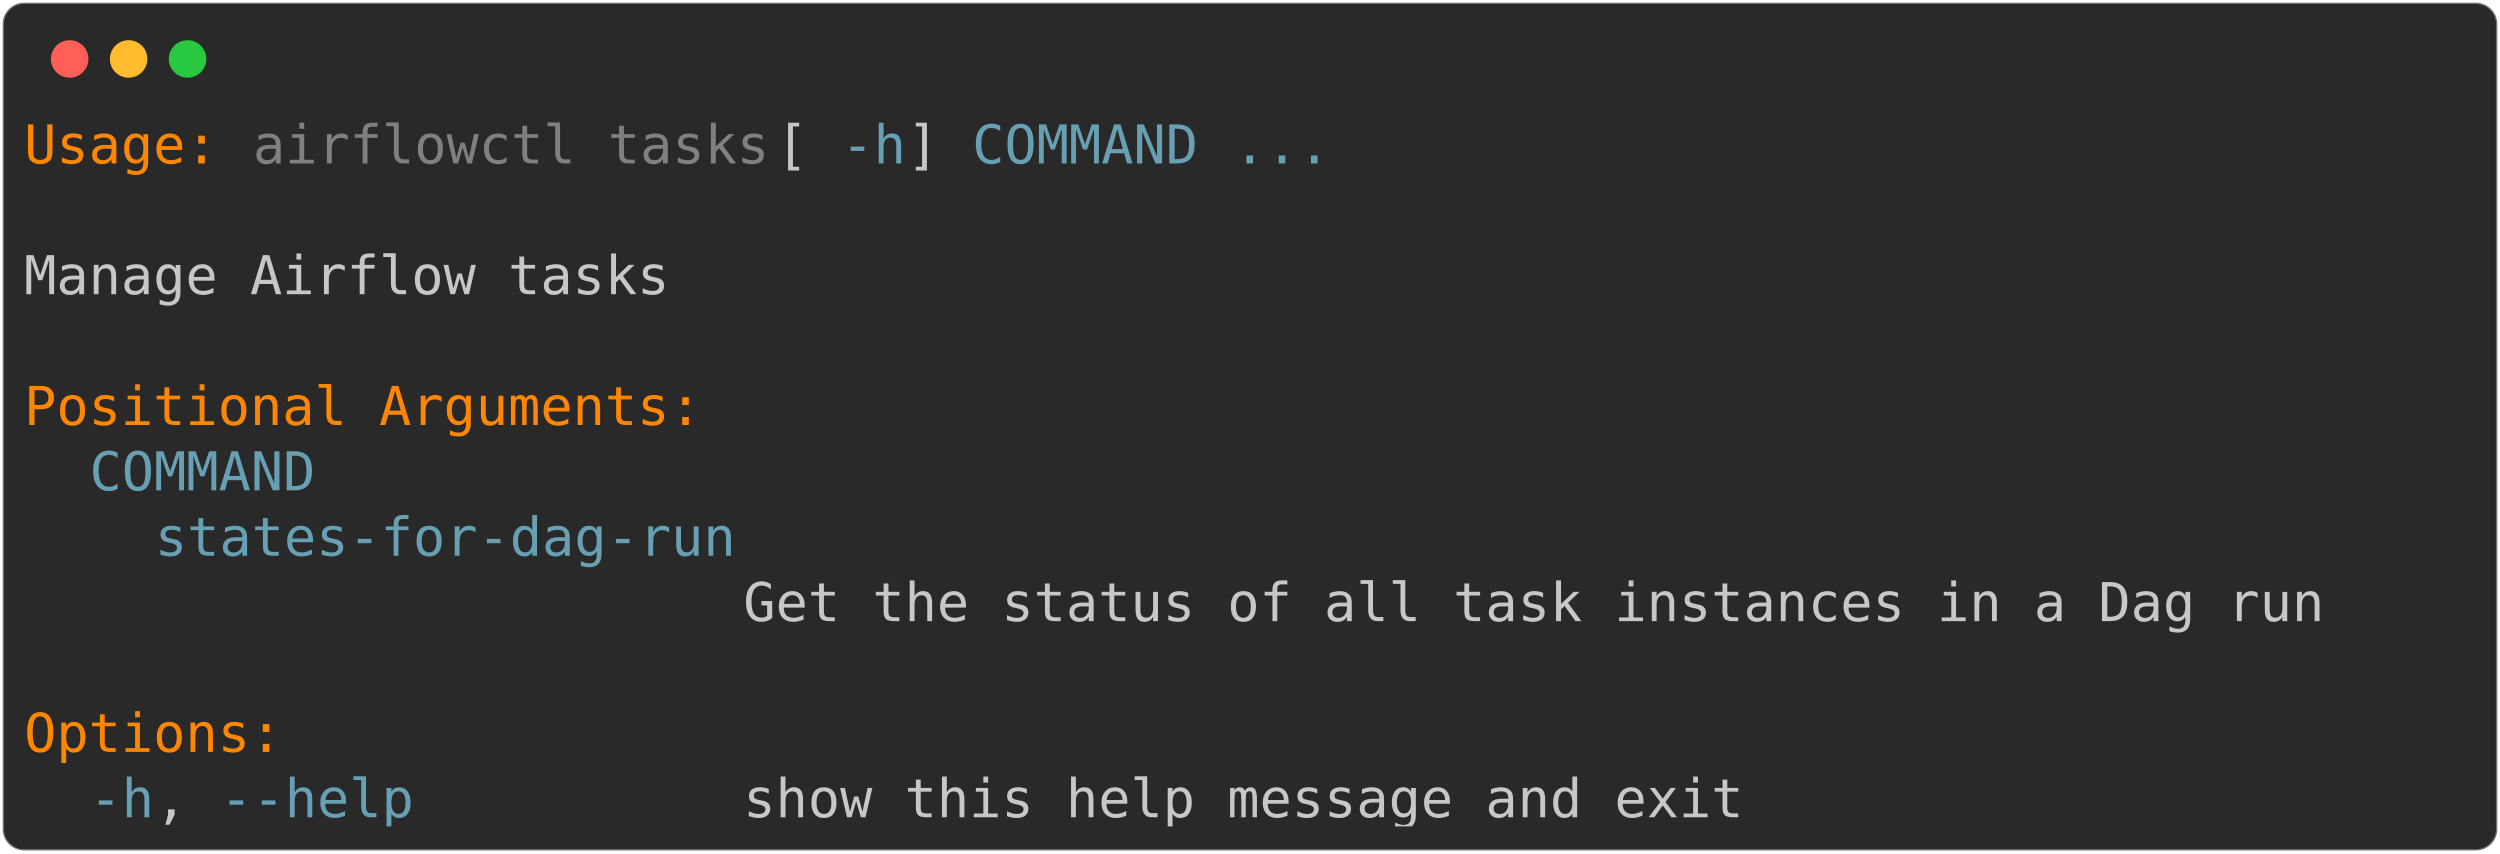
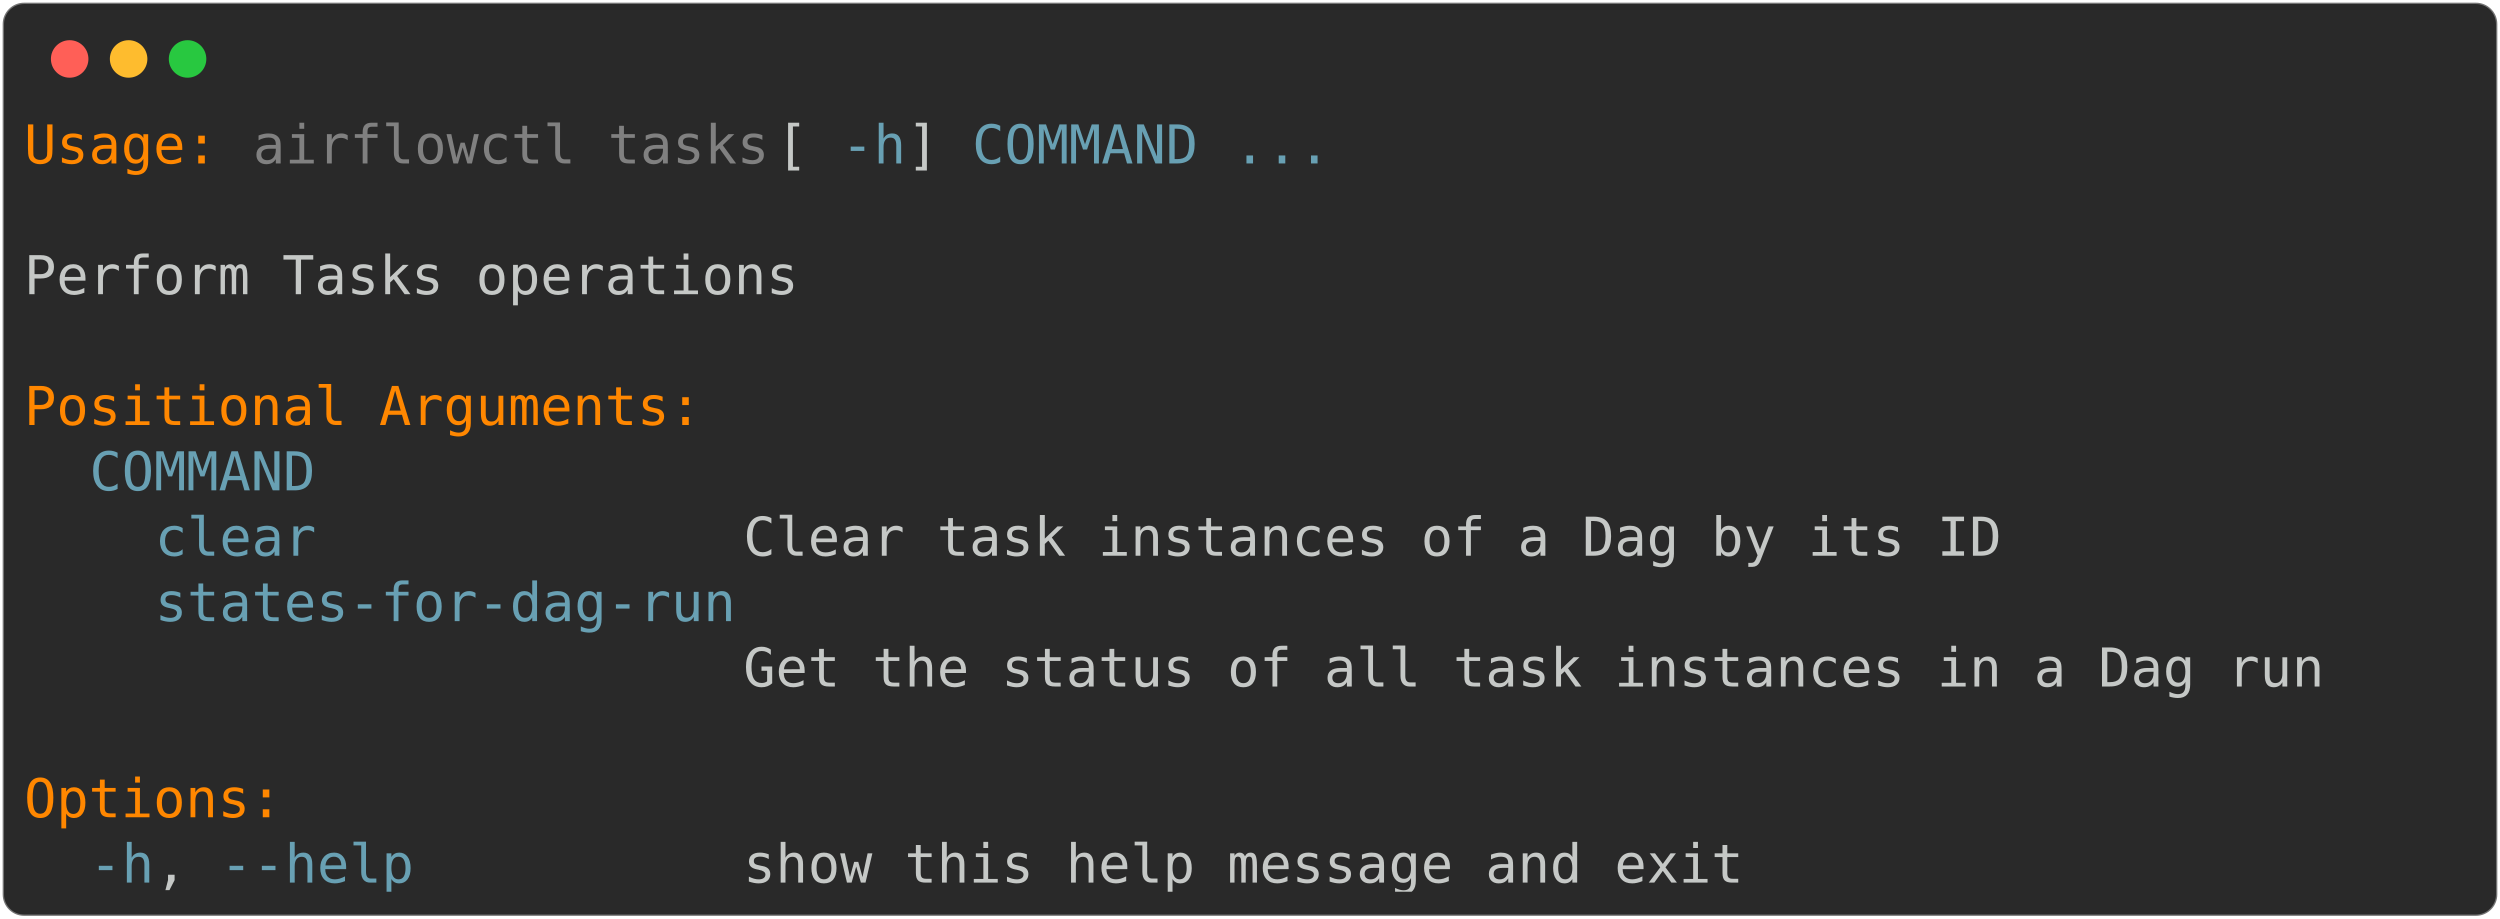
- <svg xmlns="http://www.w3.org/2000/svg" class="rich-terminal" viewBox="0 0 933 318.4">
+ <svg xmlns="http://www.w3.org/2000/svg" class="rich-terminal" viewBox="0 0 933 342.8">
  <style>

    @font-face {
        font-family: "Fira Code";
        src: local("FiraCode-Regular"),
                url("https://cdnjs.cloudflare.com/ajax/libs/firacode/6.2.0/woff2/FiraCode-Regular.woff2") format("woff2"),
                url("https://cdnjs.cloudflare.com/ajax/libs/firacode/6.2.0/woff/FiraCode-Regular.woff") format("woff");
        font-style: normal;
        font-weight: 400;
    }
    @font-face {
        font-family: "Fira Code";
        src: local("FiraCode-Bold"),
                url("https://cdnjs.cloudflare.com/ajax/libs/firacode/6.2.0/woff2/FiraCode-Bold.woff2") format("woff2"),
                url("https://cdnjs.cloudflare.com/ajax/libs/firacode/6.2.0/woff/FiraCode-Bold.woff") format("woff");
        font-style: bold;
        font-weight: 700;
    }

-     .terminal-3141987423-matrix {
+     .terminal-177420400-matrix {
        font-family: Fira Code, monospace;
        font-size: 20px;
        line-height: 24.4px;
        font-variant-east-asian: full-width;
    }

-     .terminal-3141987423-title {
+     .terminal-177420400-title {
        font-size: 18px;
        font-weight: bold;
        font-family: arial;
    }

-     .terminal-3141987423-r1 { fill: #ff8700 }
- .terminal-3141987423-r2 { fill: #c5c8c6 }
- .terminal-3141987423-r3 { fill: #808080 }
- .terminal-3141987423-r4 { fill: #68a0b3 }
+     .terminal-177420400-r1 { fill: #ff8700 }
+ .terminal-177420400-r2 { fill: #c5c8c6 }
+ .terminal-177420400-r3 { fill: #808080 }
+ .terminal-177420400-r4 { fill: #68a0b3 }
    </style>
  <defs>
-     <clipPath id="terminal-3141987423-clip-terminal">
-       <rect x="0" y="0" width="914.0" height="267.4" />
+     <clipPath id="terminal-177420400-clip-terminal">
+       <rect x="0" y="0" width="914.0" height="291.8" />
    </clipPath>
-     <clipPath id="terminal-3141987423-line-0">
+     <clipPath id="terminal-177420400-line-0">
      <rect x="0" y="1.5" width="915" height="24.65" />
    </clipPath>
-     <clipPath id="terminal-3141987423-line-1">
+     <clipPath id="terminal-177420400-line-1">
      <rect x="0" y="25.9" width="915" height="24.65" />
    </clipPath>
-     <clipPath id="terminal-3141987423-line-2">
+     <clipPath id="terminal-177420400-line-2">
      <rect x="0" y="50.3" width="915" height="24.65" />
    </clipPath>
-     <clipPath id="terminal-3141987423-line-3">
+     <clipPath id="terminal-177420400-line-3">
      <rect x="0" y="74.7" width="915" height="24.65" />
    </clipPath>
-     <clipPath id="terminal-3141987423-line-4">
+     <clipPath id="terminal-177420400-line-4">
      <rect x="0" y="99.1" width="915" height="24.65" />
    </clipPath>
-     <clipPath id="terminal-3141987423-line-5">
+     <clipPath id="terminal-177420400-line-5">
      <rect x="0" y="123.5" width="915" height="24.65" />
    </clipPath>
-     <clipPath id="terminal-3141987423-line-6">
+     <clipPath id="terminal-177420400-line-6">
      <rect x="0" y="147.9" width="915" height="24.65" />
    </clipPath>
-     <clipPath id="terminal-3141987423-line-7">
+     <clipPath id="terminal-177420400-line-7">
      <rect x="0" y="172.3" width="915" height="24.65" />
    </clipPath>
-     <clipPath id="terminal-3141987423-line-8">
+     <clipPath id="terminal-177420400-line-8">
      <rect x="0" y="196.7" width="915" height="24.65" />
    </clipPath>
-     <clipPath id="terminal-3141987423-line-9">
+     <clipPath id="terminal-177420400-line-9">
      <rect x="0" y="221.1" width="915" height="24.65" />
    </clipPath>
+     <clipPath id="terminal-177420400-line-10">
+       <rect x="0" y="245.5" width="915" height="24.65" />
+     </clipPath>
  </defs>
-   <rect fill="#292929" stroke="rgba(255,255,255,0.35)" stroke-width="1" x="1" y="1" width="931" height="316.4" rx="8" />
+   <rect fill="#292929" stroke="rgba(255,255,255,0.35)" stroke-width="1" x="1" y="1" width="931" height="340.8" rx="8" />
  <g transform="translate(26,22)">
    <circle cx="0" cy="0" r="7" fill="#ff5f57" />
    <circle cx="22" cy="0" r="7" fill="#febc2e" />
    <circle cx="44" cy="0" r="7" fill="#28c840" />
  </g>
-   <g transform="translate(9, 41)" clip-path="url(#terminal-3141987423-clip-terminal)">
-     <g class="terminal-3141987423-matrix">
-       <text class="terminal-3141987423-r1" x="0" y="20" textLength="73.2" clip-path="url(#terminal-3141987423-line-0)">Usage:</text>
-       <text class="terminal-3141987423-r3" x="85.4" y="20" textLength="195.2" clip-path="url(#terminal-3141987423-line-0)">airflowctl tasks</text>
-       <text class="terminal-3141987423-r2" x="280.6" y="20" textLength="24.4" clip-path="url(#terminal-3141987423-line-0)"> [</text>
-       <text class="terminal-3141987423-r4" x="305" y="20" textLength="24.4" clip-path="url(#terminal-3141987423-line-0)">-h</text>
-       <text class="terminal-3141987423-r2" x="329.4" y="20" textLength="24.4" clip-path="url(#terminal-3141987423-line-0)">] </text>
-       <text class="terminal-3141987423-r4" x="353.8" y="20" textLength="85.4" clip-path="url(#terminal-3141987423-line-0)">COMMAND</text>
-       <text class="terminal-3141987423-r4" x="451.4" y="20" textLength="36.6" clip-path="url(#terminal-3141987423-line-0)">...</text>
-       <text class="terminal-3141987423-r2" x="915" y="20" textLength="12.2" clip-path="url(#terminal-3141987423-line-0)">
+   <g transform="translate(9, 41)" clip-path="url(#terminal-177420400-clip-terminal)">
+     <g class="terminal-177420400-matrix">
+       <text class="terminal-177420400-r1" x="0" y="20" textLength="73.2" clip-path="url(#terminal-177420400-line-0)">Usage:</text>
+       <text class="terminal-177420400-r3" x="85.4" y="20" textLength="195.2" clip-path="url(#terminal-177420400-line-0)">airflowctl tasks</text>
+       <text class="terminal-177420400-r2" x="280.6" y="20" textLength="24.4" clip-path="url(#terminal-177420400-line-0)"> [</text>
+       <text class="terminal-177420400-r4" x="305" y="20" textLength="24.4" clip-path="url(#terminal-177420400-line-0)">-h</text>
+       <text class="terminal-177420400-r2" x="329.4" y="20" textLength="24.4" clip-path="url(#terminal-177420400-line-0)">] </text>
+       <text class="terminal-177420400-r4" x="353.8" y="20" textLength="85.4" clip-path="url(#terminal-177420400-line-0)">COMMAND</text>
+       <text class="terminal-177420400-r4" x="451.4" y="20" textLength="36.6" clip-path="url(#terminal-177420400-line-0)">...</text>
+       <text class="terminal-177420400-r2" x="915" y="20" textLength="12.2" clip-path="url(#terminal-177420400-line-0)">
</text>
-       <text class="terminal-3141987423-r2" x="915" y="44.4" textLength="12.2" clip-path="url(#terminal-3141987423-line-1)">
+       <text class="terminal-177420400-r2" x="915" y="44.4" textLength="12.2" clip-path="url(#terminal-177420400-line-1)">
</text>
-       <text class="terminal-3141987423-r2" x="0" y="68.8" textLength="244" clip-path="url(#terminal-3141987423-line-2)">Manage Airflow tasks</text>
-       <text class="terminal-3141987423-r2" x="915" y="68.8" textLength="12.2" clip-path="url(#terminal-3141987423-line-2)">
+       <text class="terminal-177420400-r2" x="0" y="68.8" textLength="292.8" clip-path="url(#terminal-177420400-line-2)">Perform Tasks operations</text>
+       <text class="terminal-177420400-r2" x="915" y="68.8" textLength="12.2" clip-path="url(#terminal-177420400-line-2)">
</text>
-       <text class="terminal-3141987423-r2" x="915" y="93.2" textLength="12.2" clip-path="url(#terminal-3141987423-line-3)">
+       <text class="terminal-177420400-r2" x="915" y="93.2" textLength="12.2" clip-path="url(#terminal-177420400-line-3)">
</text>
-       <text class="terminal-3141987423-r1" x="0" y="117.6" textLength="256.2" clip-path="url(#terminal-3141987423-line-4)">Positional Arguments:</text>
-       <text class="terminal-3141987423-r2" x="915" y="117.6" textLength="12.2" clip-path="url(#terminal-3141987423-line-4)">
+       <text class="terminal-177420400-r1" x="0" y="117.6" textLength="256.2" clip-path="url(#terminal-177420400-line-4)">Positional Arguments:</text>
+       <text class="terminal-177420400-r2" x="915" y="117.6" textLength="12.2" clip-path="url(#terminal-177420400-line-4)">
</text>
-       <text class="terminal-3141987423-r4" x="24.4" y="142" textLength="85.4" clip-path="url(#terminal-3141987423-line-5)">COMMAND</text>
-       <text class="terminal-3141987423-r2" x="915" y="142" textLength="12.2" clip-path="url(#terminal-3141987423-line-5)">
+       <text class="terminal-177420400-r4" x="24.4" y="142" textLength="85.4" clip-path="url(#terminal-177420400-line-5)">COMMAND</text>
+       <text class="terminal-177420400-r2" x="915" y="142" textLength="12.2" clip-path="url(#terminal-177420400-line-5)">
</text>
-       <text class="terminal-3141987423-r4" x="48.8" y="166.4" textLength="219.6" clip-path="url(#terminal-3141987423-line-6)">states-for-dag-run</text>
-       <text class="terminal-3141987423-r2" x="915" y="166.4" textLength="12.2" clip-path="url(#terminal-3141987423-line-6)">
+       <text class="terminal-177420400-r4" x="48.8" y="166.4" textLength="61" clip-path="url(#terminal-177420400-line-6)">clear</text>
+       <text class="terminal-177420400-r2" x="268.4" y="166.4" textLength="475.8" clip-path="url(#terminal-177420400-line-6)">Clear task instances of a Dag by its ID</text>
+       <text class="terminal-177420400-r2" x="915" y="166.4" textLength="12.2" clip-path="url(#terminal-177420400-line-6)">
</text>
-       <text class="terminal-3141987423-r2" x="268.4" y="190.8" textLength="597.8" clip-path="url(#terminal-3141987423-line-7)">Get the status of all task instances in a Dag run</text>
-       <text class="terminal-3141987423-r2" x="915" y="190.8" textLength="12.2" clip-path="url(#terminal-3141987423-line-7)">
+       <text class="terminal-177420400-r4" x="48.8" y="190.8" textLength="219.6" clip-path="url(#terminal-177420400-line-7)">states-for-dag-run</text>
+       <text class="terminal-177420400-r2" x="915" y="190.8" textLength="12.2" clip-path="url(#terminal-177420400-line-7)">
</text>
-       <text class="terminal-3141987423-r2" x="915" y="215.2" textLength="12.2" clip-path="url(#terminal-3141987423-line-8)">
+       <text class="terminal-177420400-r2" x="268.4" y="215.2" textLength="597.8" clip-path="url(#terminal-177420400-line-8)">Get the status of all task instances in a Dag run</text>
+       <text class="terminal-177420400-r2" x="915" y="215.2" textLength="12.2" clip-path="url(#terminal-177420400-line-8)">
</text>
-       <text class="terminal-3141987423-r1" x="0" y="239.6" textLength="97.6" clip-path="url(#terminal-3141987423-line-9)">Options:</text>
-       <text class="terminal-3141987423-r2" x="915" y="239.6" textLength="12.2" clip-path="url(#terminal-3141987423-line-9)">
+       <text class="terminal-177420400-r2" x="915" y="239.6" textLength="12.2" clip-path="url(#terminal-177420400-line-9)">
</text>
-       <text class="terminal-3141987423-r4" x="24.4" y="264" textLength="24.4" clip-path="url(#terminal-3141987423-line-10)">-h</text>
-       <text class="terminal-3141987423-r2" x="48.8" y="264" textLength="24.4" clip-path="url(#terminal-3141987423-line-10)">, </text>
-       <text class="terminal-3141987423-r4" x="73.2" y="264" textLength="73.2" clip-path="url(#terminal-3141987423-line-10)">--help</text>
-       <text class="terminal-3141987423-r2" x="268.4" y="264" textLength="378.2" clip-path="url(#terminal-3141987423-line-10)">show this help message and exit</text>
-       <text class="terminal-3141987423-r2" x="915" y="264" textLength="12.2" clip-path="url(#terminal-3141987423-line-10)">
+       <text class="terminal-177420400-r1" x="0" y="264" textLength="97.6" clip-path="url(#terminal-177420400-line-10)">Options:</text>
+       <text class="terminal-177420400-r2" x="915" y="264" textLength="12.2" clip-path="url(#terminal-177420400-line-10)">
+ </text>
+       <text class="terminal-177420400-r4" x="24.4" y="288.4" textLength="24.4" clip-path="url(#terminal-177420400-line-11)">-h</text>
+       <text class="terminal-177420400-r2" x="48.8" y="288.4" textLength="24.4" clip-path="url(#terminal-177420400-line-11)">, </text>
+       <text class="terminal-177420400-r4" x="73.2" y="288.4" textLength="73.2" clip-path="url(#terminal-177420400-line-11)">--help</text>
+       <text class="terminal-177420400-r2" x="268.4" y="288.4" textLength="378.2" clip-path="url(#terminal-177420400-line-11)">show this help message and exit</text>
+       <text class="terminal-177420400-r2" x="915" y="288.4" textLength="12.2" clip-path="url(#terminal-177420400-line-11)">
</text>
    </g>
  </g>
</svg>
